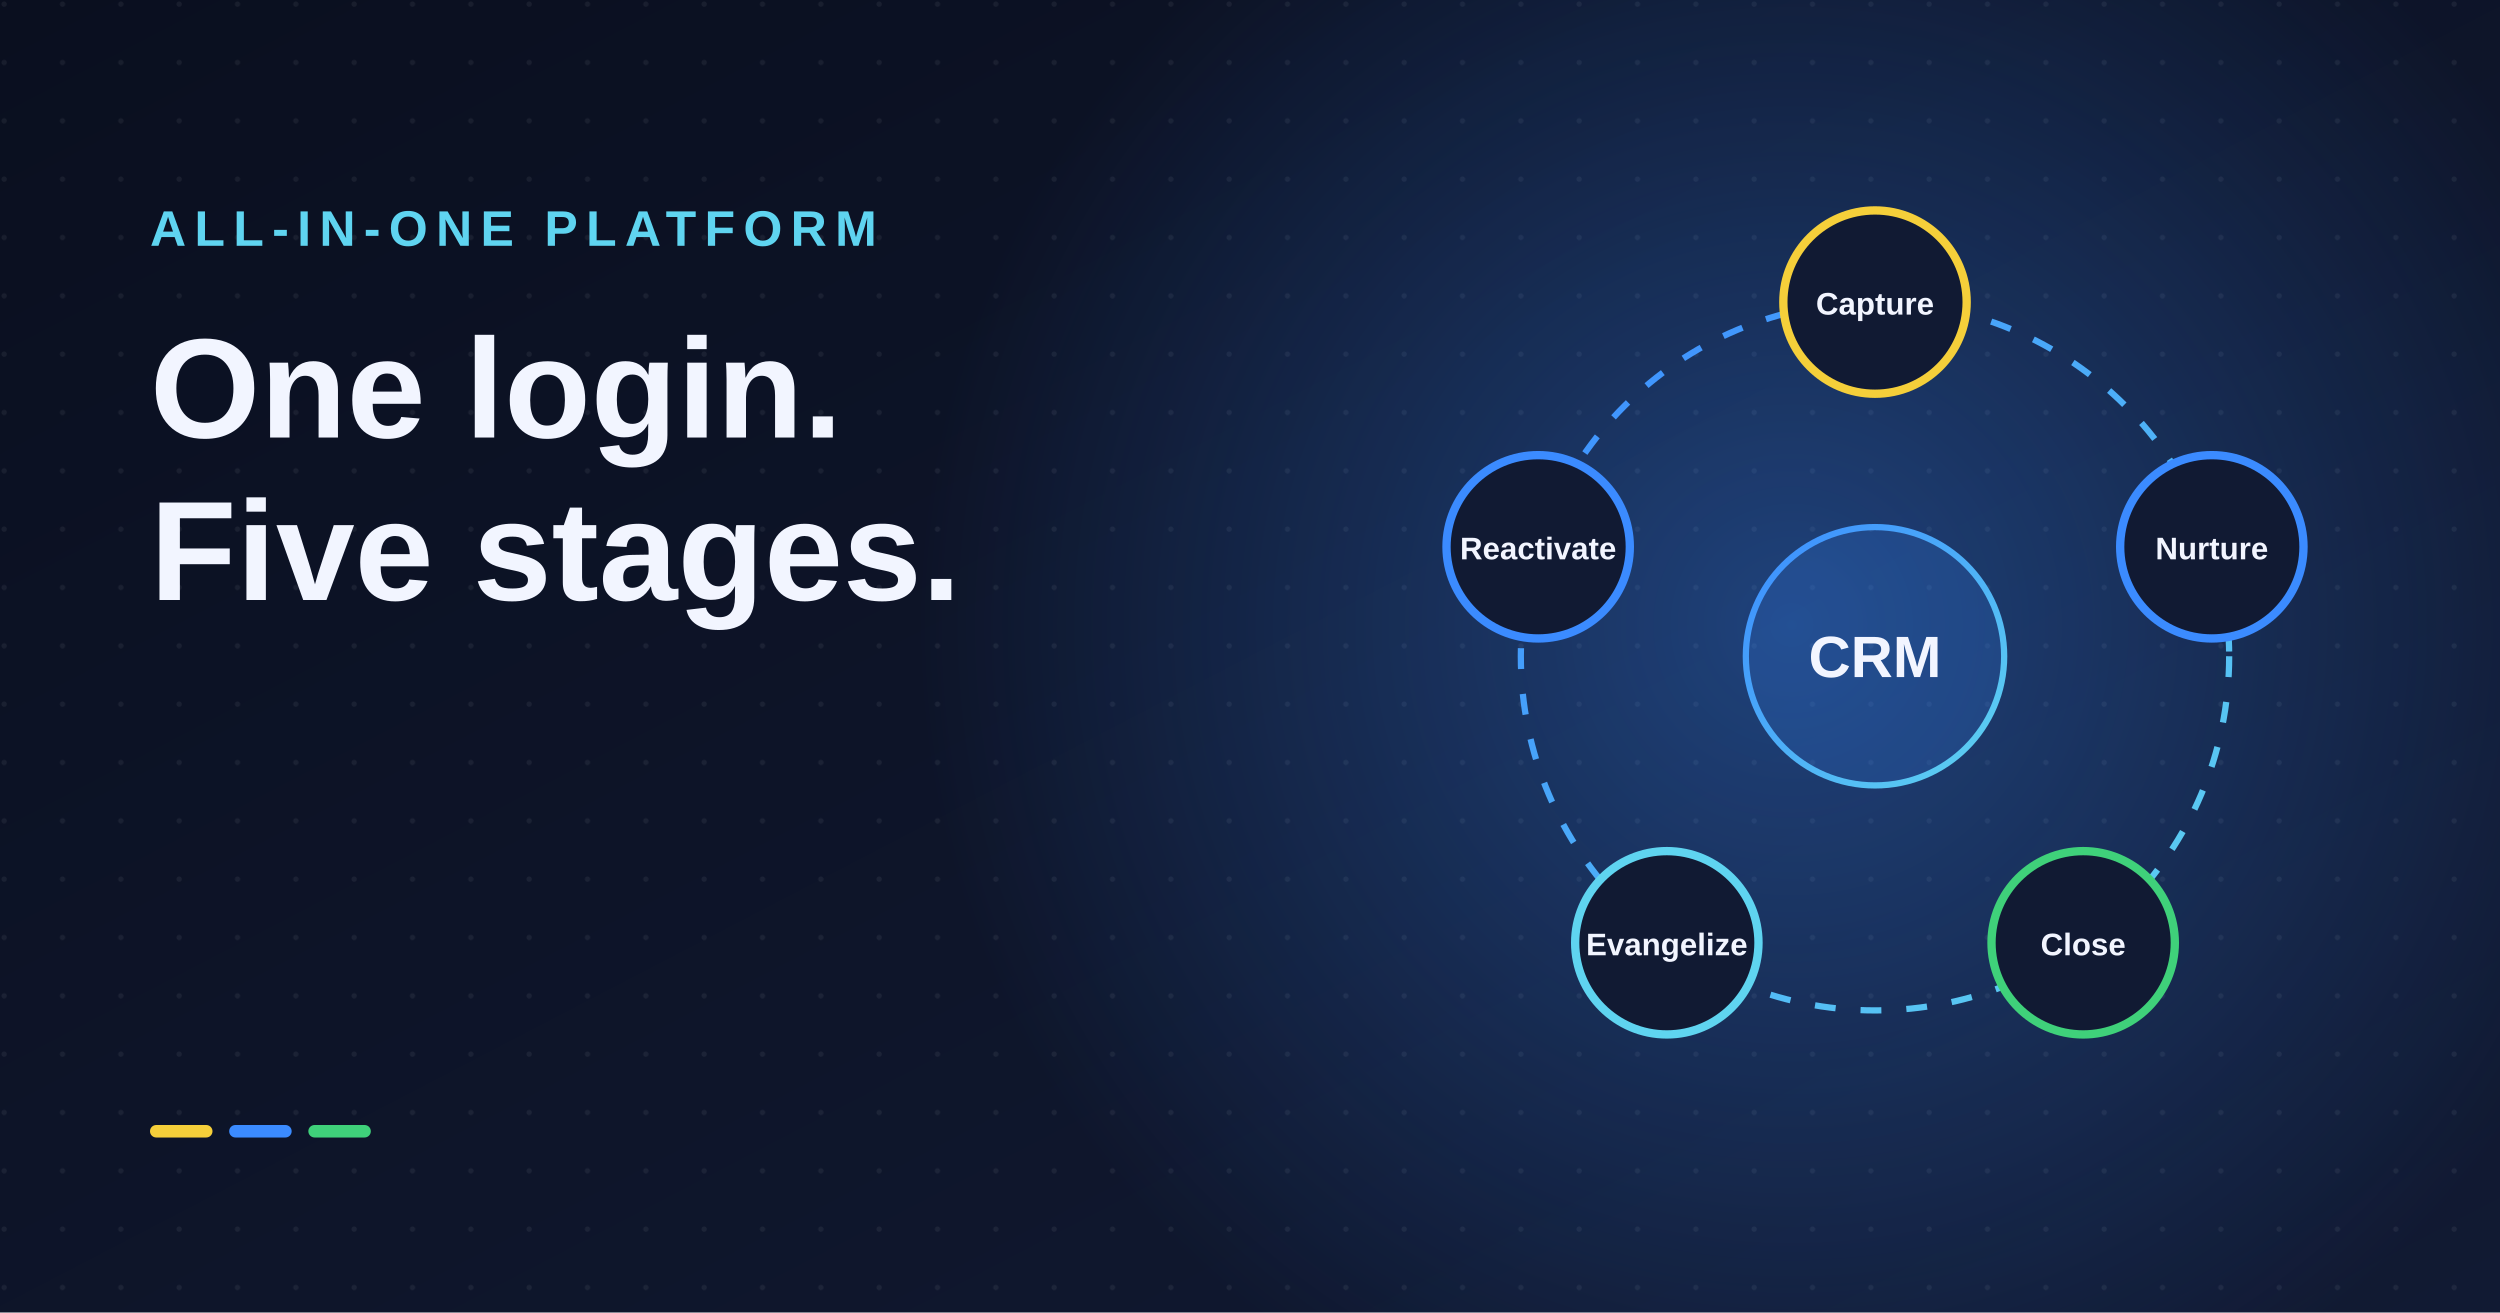
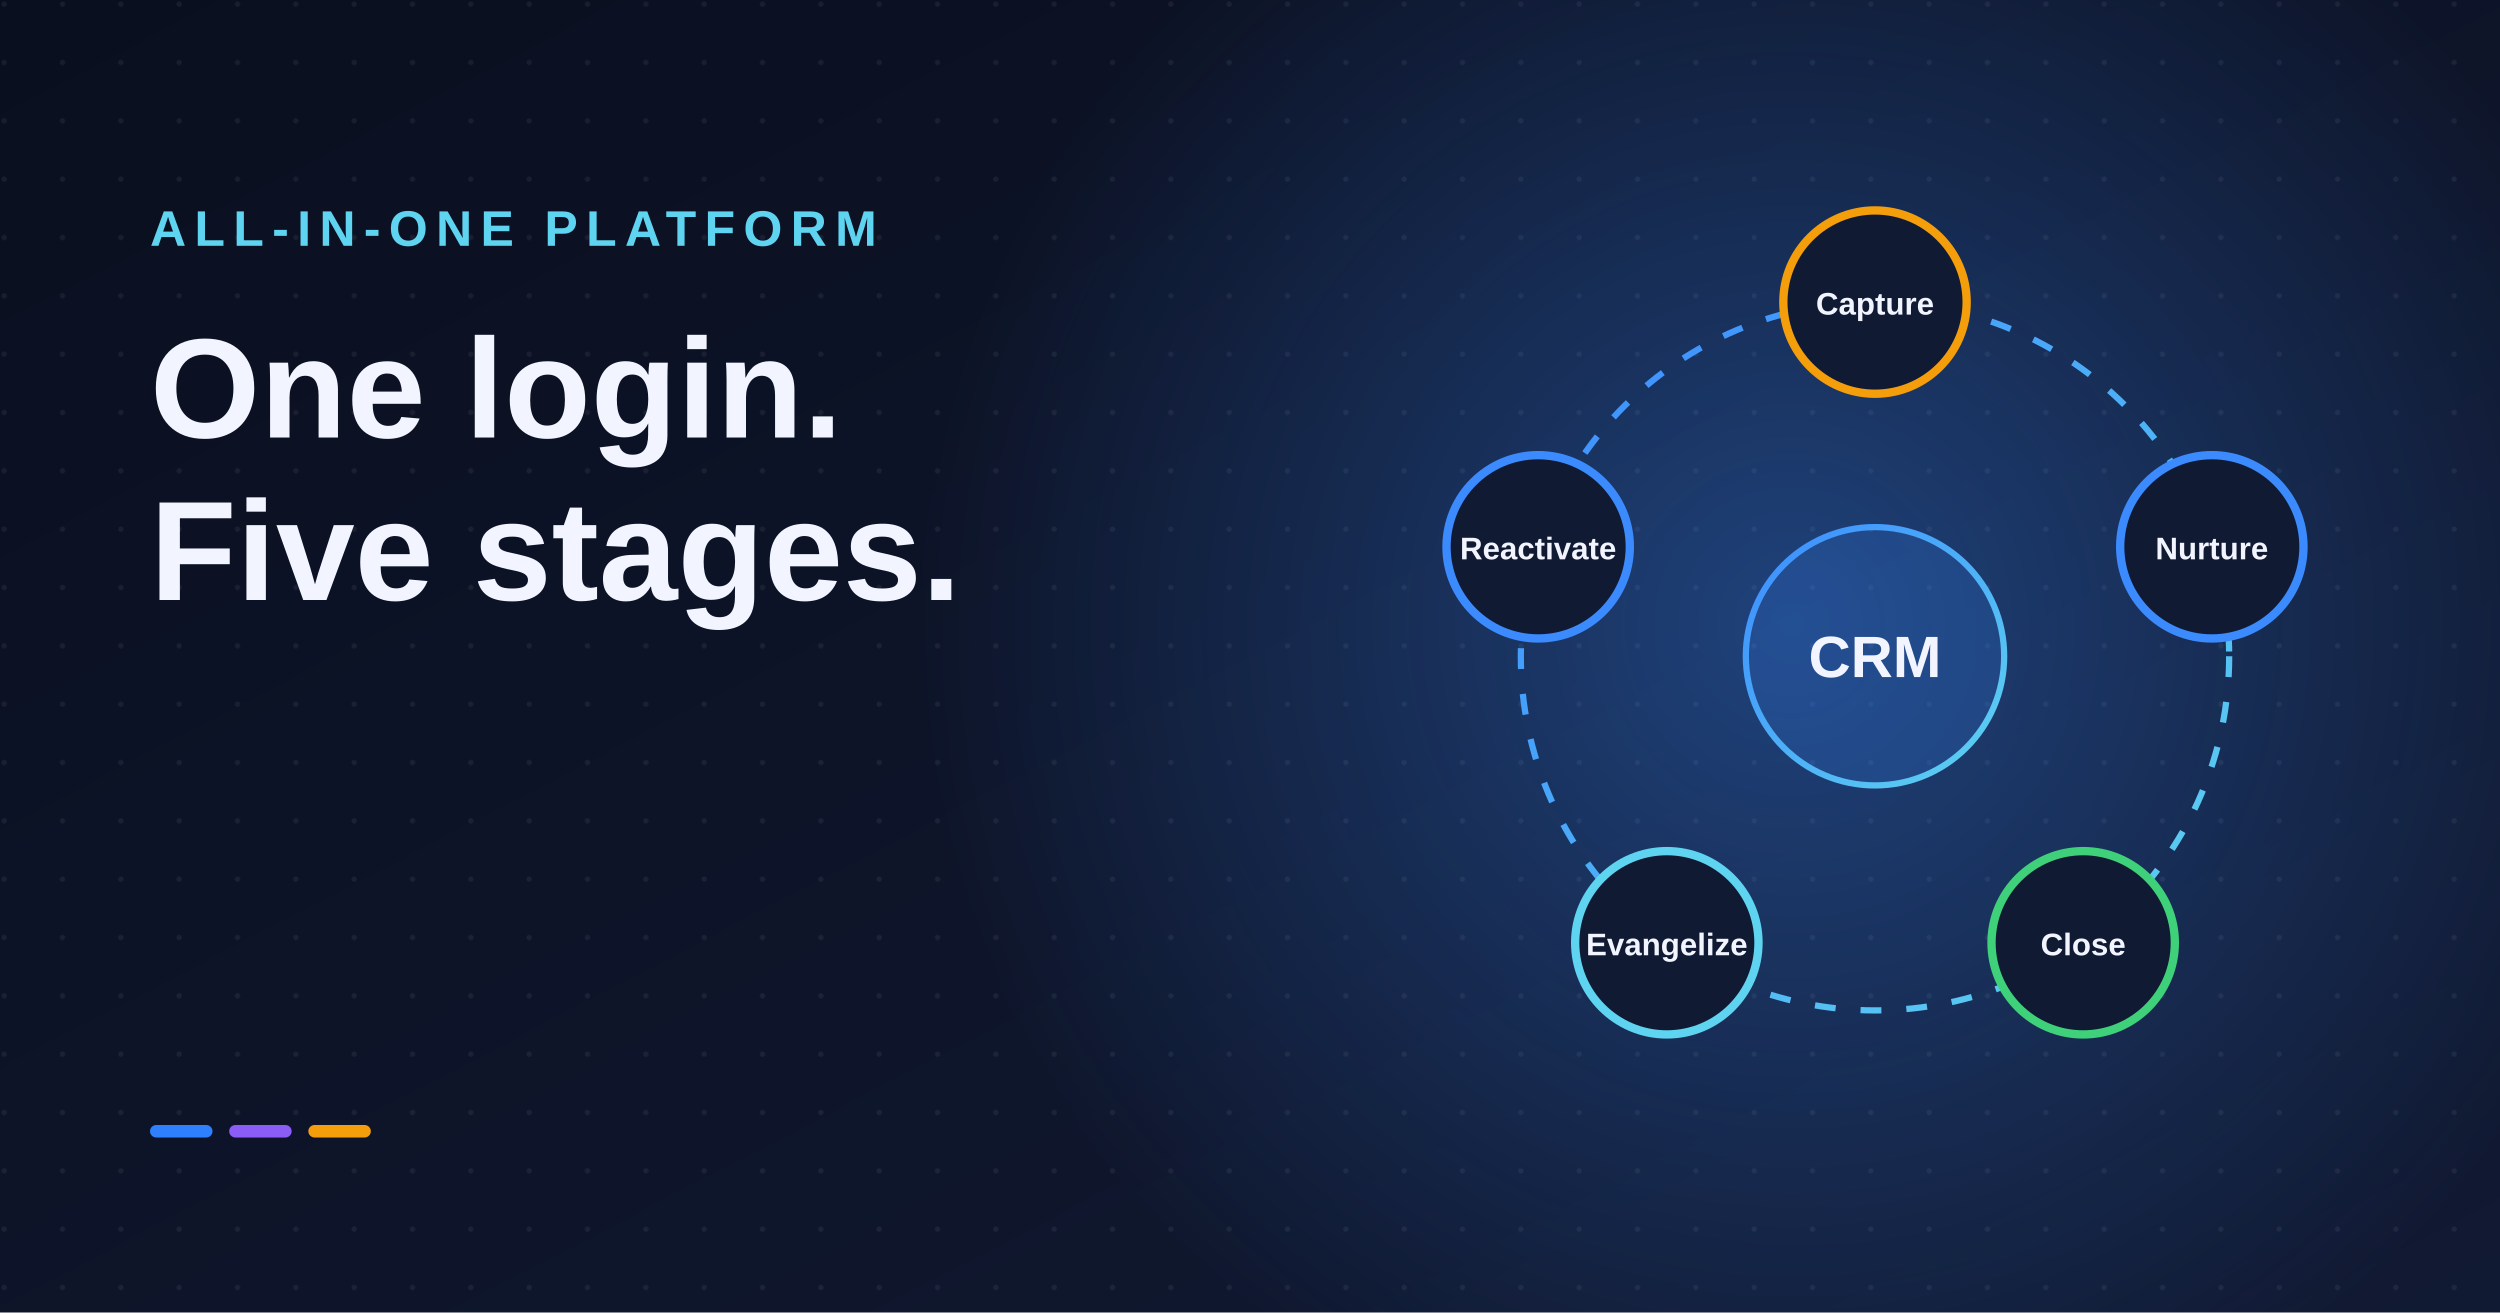
<svg xmlns="http://www.w3.org/2000/svg" viewBox="0 0 1200 630" width="1200" height="630">
  <defs>
    <linearGradient id="bg" x1="0" y1="0" x2="1" y2="1">
      <stop offset="0" stop-color="#0a0f1f" />
      <stop offset="1" stop-color="#111a33" />
    </linearGradient>
    <radialGradient id="glow" cx="860" cy="300" r="420" gradientUnits="userSpaceOnUse">
      <stop offset="0" stop-color="#3b8bff" stop-opacity="0.38" />
      <stop offset="1" stop-color="#3b8bff" stop-opacity="0" />
    </radialGradient>
    <linearGradient id="g" x1="0" y1="0" x2="1" y2="1">
      <stop offset="0" stop-color="#3b8bff" />
      <stop offset="1" stop-color="#5fd4f0" />
    </linearGradient>
    <pattern id="dots" width="28" height="28" patternUnits="userSpaceOnUse">
      <circle cx="2" cy="2" r="1.3" fill="rgba(255,255,255,0.06)" />
    </pattern>
  </defs>
  <rect width="1200" height="630" fill="url(#bg)" />
  <rect width="1200" height="630" fill="url(#dots)" />
  <rect width="1200" height="630" fill="url(#glow)" />
  <text x="72" y="118" font-family="'Segoe UI', 'Helvetica Neue', Arial, sans-serif" font-size="24" font-weight="600" letter-spacing="4" fill="#5fd4f0">ALL-IN-ONE PLATFORM</text>
  <text x="72" y="210" font-family="'Segoe UI', 'Helvetica Neue', Arial, sans-serif" font-size="68" font-weight="700" fill="#f2f5ff">One login.</text>
  <text x="72" y="288" font-family="'Segoe UI', 'Helvetica Neue', Arial, sans-serif" font-size="68" font-weight="700" fill="#f2f5ff">Five stages.</text>
  <g transform="translate(0,0)">
    <circle cx="900" cy="315" r="170" fill="none" stroke="url(#g)" stroke-width="3" stroke-dasharray="10 12" />
    <circle cx="900" cy="315" r="62" fill="rgba(59,139,255,0.18)" stroke="url(#g)" stroke-width="3" />
    <text x="900" y="325" text-anchor="middle" font-family="'Segoe UI', 'Helvetica Neue', Arial, sans-serif" font-size="28" font-weight="700" fill="#f2f5ff">CRM</text>
-     <circle cx="900" cy="145" r="44" fill="#111a33" stroke="#f5cf3a" stroke-width="4" />
+     <circle cx="900" cy="145" r="44" fill="#111a33" stroke="#f59e0b" stroke-width="4" />
    <text x="900" y="151" text-anchor="middle" font-family="'Segoe UI', 'Helvetica Neue', Arial, sans-serif" font-size="15" font-weight="600" fill="#f2f5ff">Capture</text>
    <circle cx="1061.68" cy="262.467" r="44" fill="#111a33" stroke="#3b8bff" stroke-width="4" />
    <text x="1061.68" y="268.467" text-anchor="middle" font-family="'Segoe UI', 'Helvetica Neue', Arial, sans-serif" font-size="15" font-weight="600" fill="#f2f5ff">Nurture</text>
    <circle cx="999.923" cy="452.533" r="44" fill="#111a33" stroke="#3fd17a" stroke-width="4" />
    <text x="999.923" y="458.533" text-anchor="middle" font-family="'Segoe UI', 'Helvetica Neue', Arial, sans-serif" font-size="15" font-weight="600" fill="#f2f5ff">Close</text>
    <circle cx="800.077" cy="452.533" r="44" fill="#111a33" stroke="#5fd4f0" stroke-width="4" />
    <text x="800.077" y="458.533" text-anchor="middle" font-family="'Segoe UI', 'Helvetica Neue', Arial, sans-serif" font-size="15" font-weight="600" fill="#f2f5ff">Evangelize</text>
    <circle cx="738.32" cy="262.467" r="44" fill="#111a33" stroke="#3b8bff" stroke-width="4" />
    <text x="738.32" y="268.467" text-anchor="middle" font-family="'Segoe UI', 'Helvetica Neue', Arial, sans-serif" font-size="15" font-weight="600" fill="#f2f5ff">Reactivate</text>
  </g>
  <g transform="translate(72,540)">
-     <rect width="30" height="6" rx="3" fill="#f5cf3a" />
-     <rect x="38" width="30" height="6" rx="3" fill="#3b8bff" />
-     <rect x="76" width="30" height="6" rx="3" fill="#3fd17a" />
+     <rect width="30" height="6" rx="3" fill="#2f80ff" />
+     <rect x="38" width="30" height="6" rx="3" fill="#8b5cf6" />
+     <rect x="76" width="30" height="6" rx="3" fill="#f59e0b" />
  </g>
</svg>
